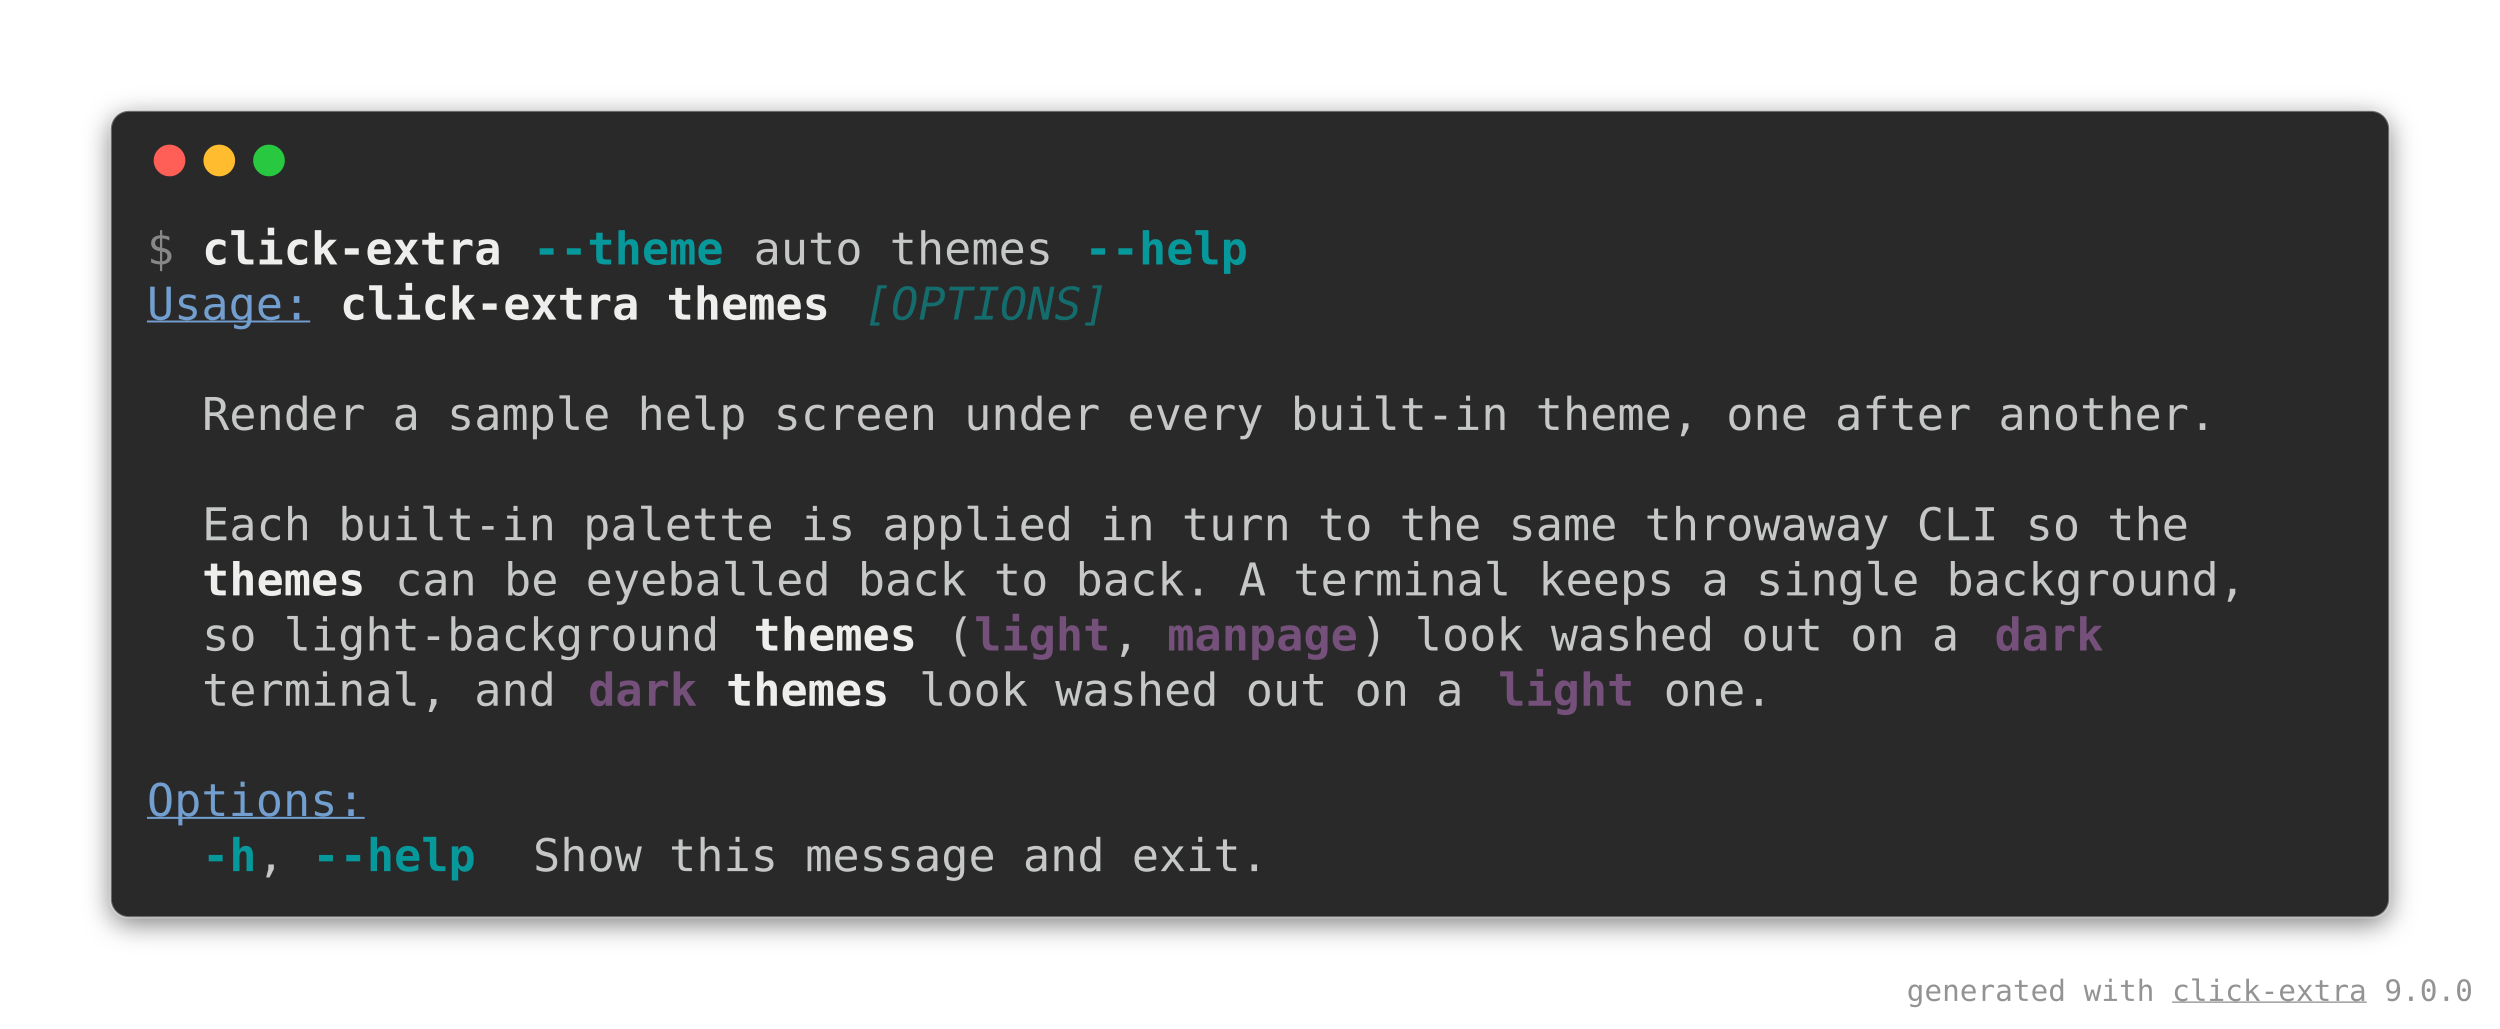
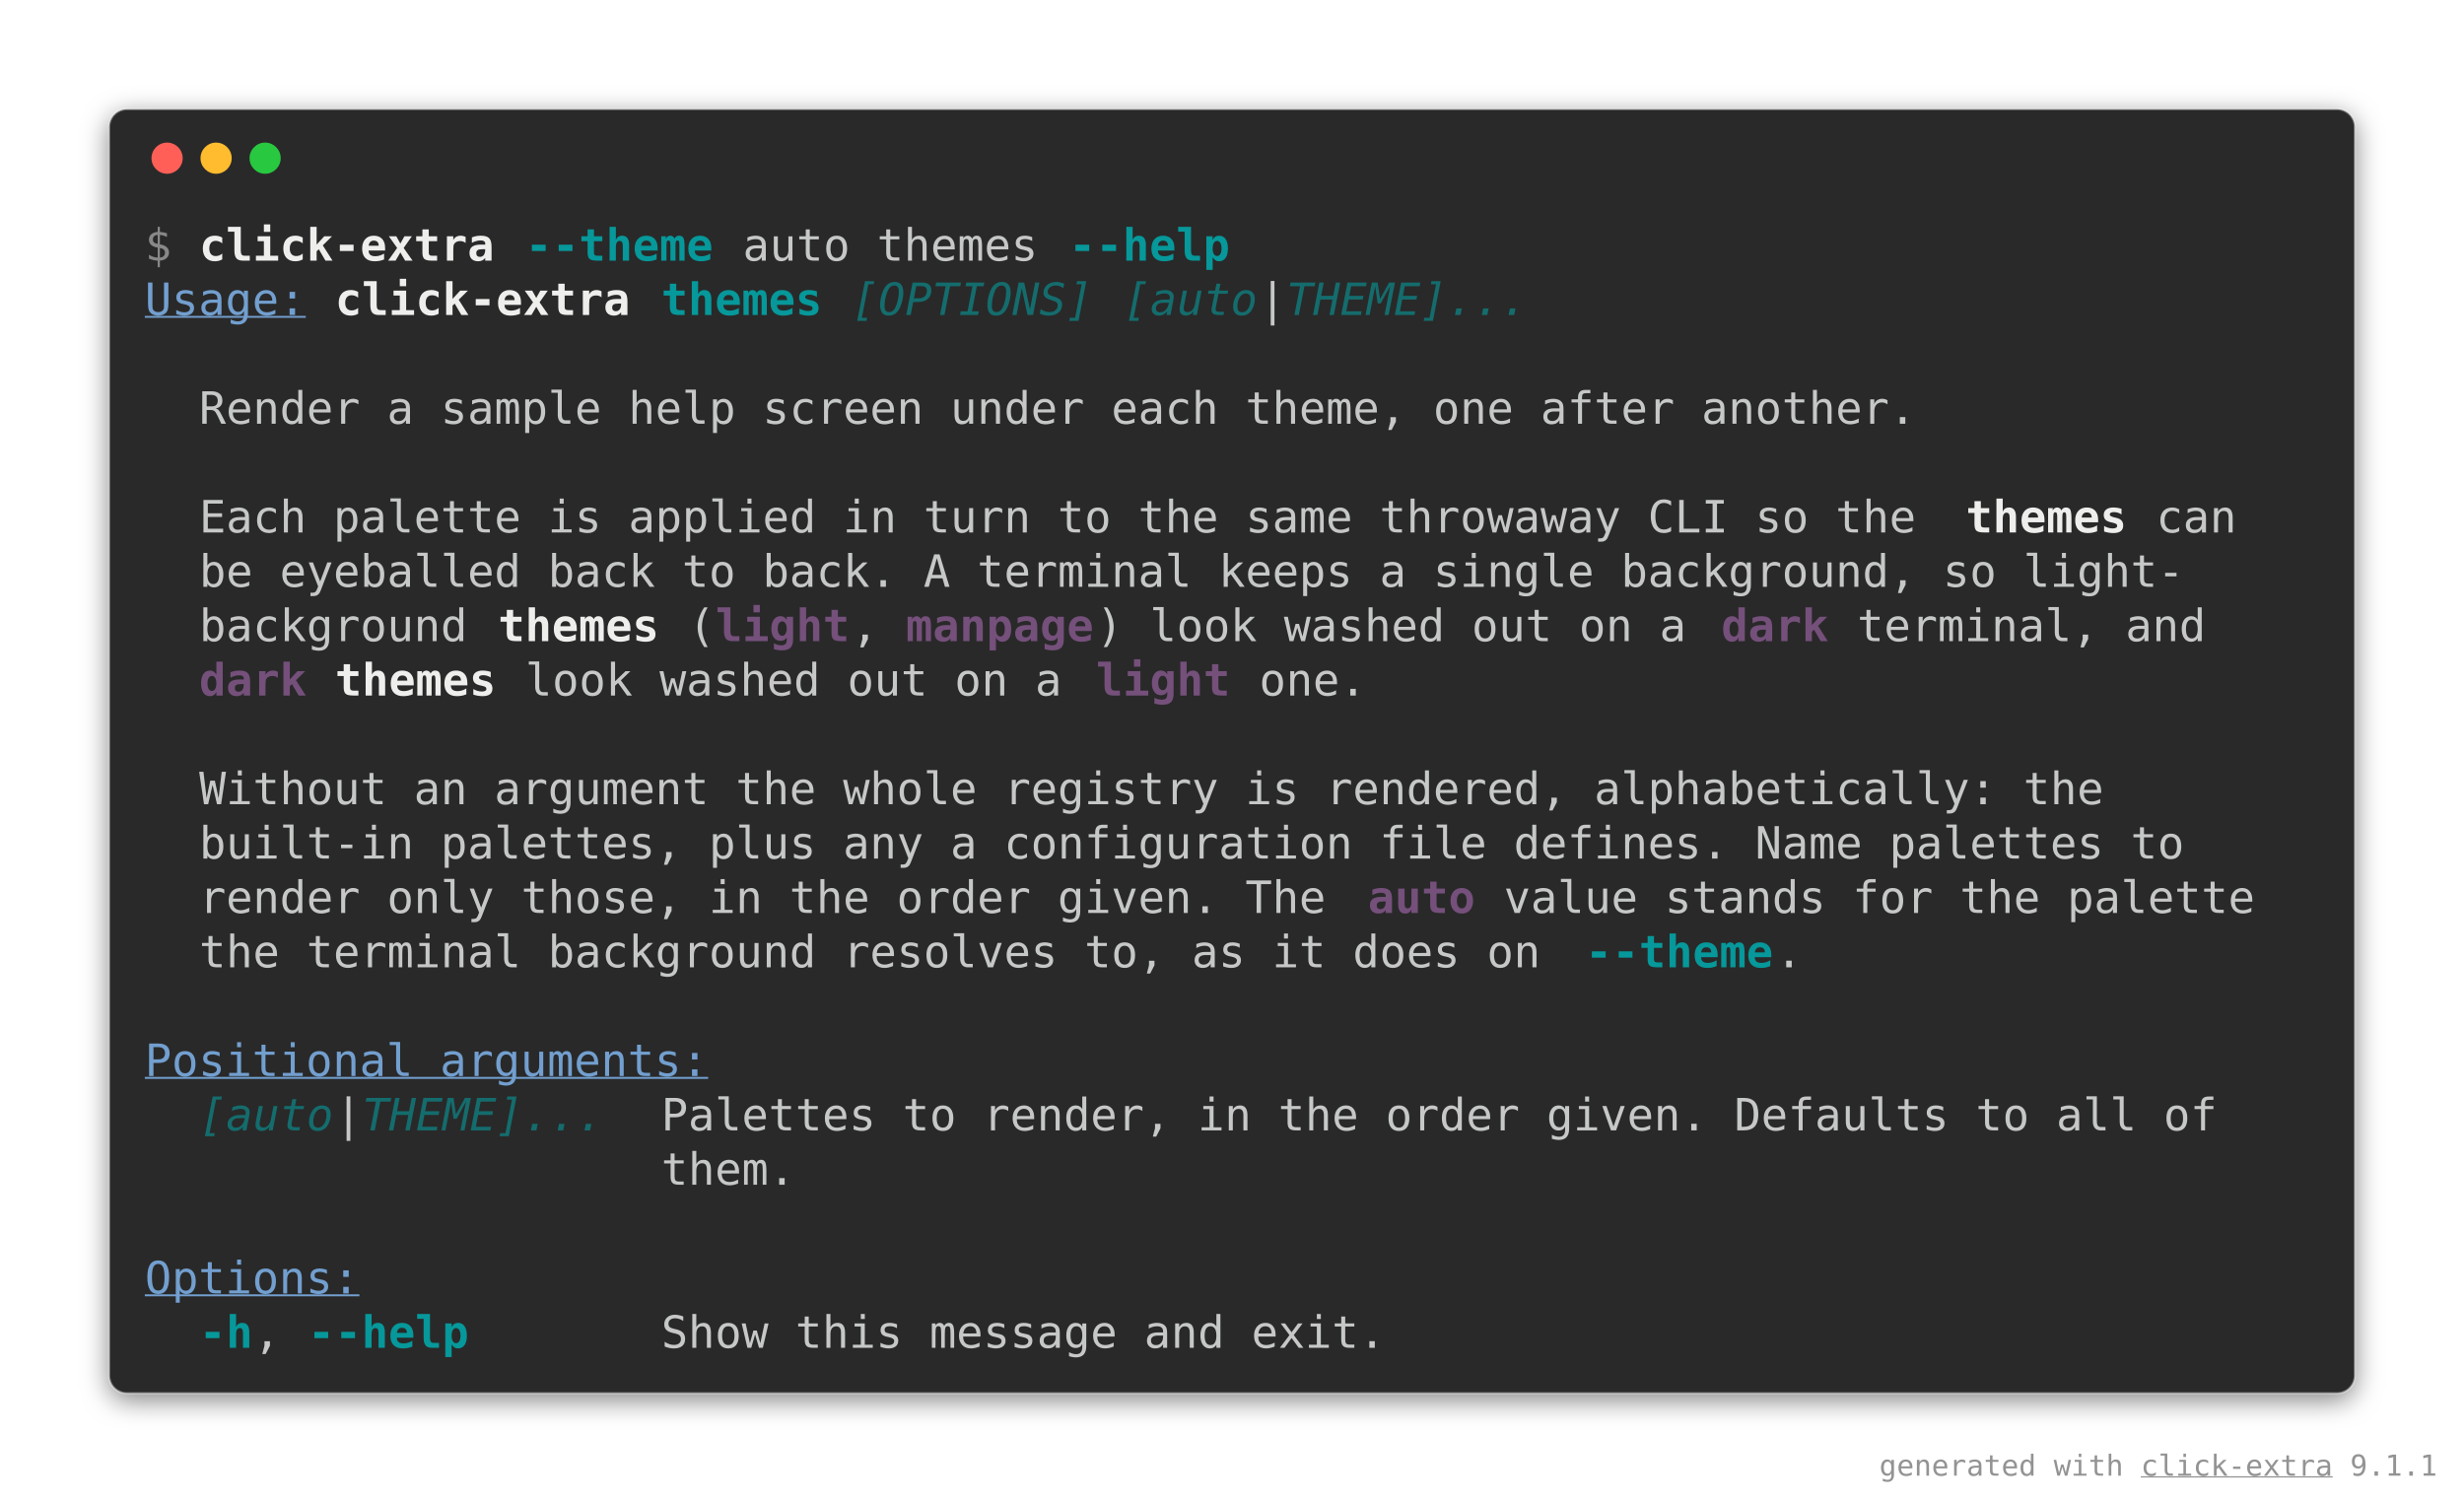
- <svg xmlns="http://www.w3.org/2000/svg" viewBox="0 0 1106 454.8">
+ <svg xmlns="http://www.w3.org/2000/svg" viewBox="0 0 1106 674.4">
  <style>
    .auto-theme-dark-screen-matrix {
        font-family: 'Fira Code', 'Cascadia Code', Menlo, Consolas, monospace;
        font-size: 20px;
        line-height: 24.4px;
        font-variant-east-asian: full-width;
    }
    .auto-theme-dark-screen-title {
        font-size: 18px;
        font-weight: bold;
        font-family: 'Fira Code', 'Cascadia Code', Menlo, Consolas, monospace;
    }
    .auto-theme-dark-screen-r1 { fill: #878887 }
    .auto-theme-dark-screen-r2 { fill: #eeeeec;font-weight: bold }
    .auto-theme-dark-screen-r3 { fill: #06989a;font-weight: bold }
    .auto-theme-dark-screen-r4 { fill: #c5c8c6 }
    .auto-theme-dark-screen-r5 { fill: #729fcf;text-decoration: underline }
    .auto-theme-dark-screen-r6 { fill: #146c6d;font-style: italic }
    .auto-theme-dark-screen-r7 { fill: #75507b;font-weight: bold }
</style>
  <defs>
    <clipPath id="auto-theme-dark-screen-clip">
-       <rect x="65" y="97" width="976" height="292.8" />
+       <rect x="65" y="97" width="976" height="512.4" />
    </clipPath>
    <filter id="auto-theme-dark-screen-shadow" x="-50%" y="-50%" width="200%" height="200%">
      <feGaussianBlur in="SourceAlpha" stdDeviation="6" />
      <feOffset dx="0" dy="3" result="cast" />
      <feFlood flood-color="rgba(0,0,0,0.5)" />
      <feComposite in2="cast" operator="in" result="shadow" />
      <feComposite in="shadow" in2="SourceAlpha" operator="out" />
    </filter>
  </defs>
-   <rect filter="url(#auto-theme-dark-screen-shadow)" x="49" y="49" width="1008" height="356.8" rx="8" />
-   <rect fill="#292929" stroke="rgba(255,255,255,0.35)" stroke-width="1" x="49" y="49" width="1008" height="356.8" rx="8" />
+   <rect filter="url(#auto-theme-dark-screen-shadow)" x="49" y="49" width="1008" height="576.4" rx="8" />
+   <rect fill="#292929" stroke="rgba(255,255,255,0.35)" stroke-width="1" x="49" y="49" width="1008" height="576.4" rx="8" />
  <g transform="translate(49, 49)">
    <g transform="translate(26,22)">
      <circle cx="0" cy="0" r="7" fill="#ff5f57" />
      <circle cx="22" cy="0" r="7" fill="#febc2e" />
      <circle cx="44" cy="0" r="7" fill="#28c840" />
    </g>
  </g>
  <g clip-path="url(#auto-theme-dark-screen-clip)">
    <g transform="translate(65, 97)">
      <g class="auto-theme-dark-screen-matrix" font-family="monospace" font-size="20" fill="#c5c8c6">
        <text class="auto-theme-dark-screen-r1" x="0" textLength="12.2" y="20">$</text>
        <text class="auto-theme-dark-screen-r2" x="24.4" textLength="134.2" y="20">click-extra</text>
        <text class="auto-theme-dark-screen-r3" x="170.8" textLength="85.4" y="20">--theme</text>
        <text class="auto-theme-dark-screen-r4" x="268.4" textLength="134.2" y="20">auto themes</text>
        <text class="auto-theme-dark-screen-r3" x="414.8" textLength="73.2" y="20">--help</text>
        <text class="auto-theme-dark-screen-r5" x="0" textLength="73.2" y="44.4">Usage:</text>
-         <text class="auto-theme-dark-screen-r2" x="85.4" textLength="219.6" y="44.4">click-extra themes</text>
+         <text class="auto-theme-dark-screen-r2" x="85.4" textLength="134.2" y="44.4">click-extra</text>
+         <text class="auto-theme-dark-screen-r3" x="231.8" textLength="73.2" y="44.4">themes</text>
        <text class="auto-theme-dark-screen-r6" x="317.2" textLength="109.8" y="44.4">[OPTIONS]</text>
-         <text class="auto-theme-dark-screen-r4" x="24.4" textLength="902.8" y="93.2">Render a sample help screen under every built-in theme, one after another.</text>
-         <text class="auto-theme-dark-screen-r4" x="24.4" textLength="890.6" y="142">Each built-in palette is applied in turn to the same throwaway CLI so the</text>
-         <text class="auto-theme-dark-screen-r2" x="24.4" textLength="73.2" y="166.4">themes</text>
-         <text class="auto-theme-dark-screen-r4" x="109.8" textLength="829.6" y="166.4">can be eyeballed back to back. A terminal keeps a single background,</text>
-         <text class="auto-theme-dark-screen-r4" x="24.4" textLength="231.8" y="190.8">so light-background</text>
-         <text class="auto-theme-dark-screen-r2" x="268.4" textLength="73.2" y="190.8">themes</text>
-         <text class="auto-theme-dark-screen-r4" x="353.8" textLength="12.2" y="190.8">(</text>
-         <text class="auto-theme-dark-screen-r7" x="366" textLength="61" y="190.8">light</text>
-         <text class="auto-theme-dark-screen-r4" x="427" textLength="12.2" y="190.8">,</text>
-         <text class="auto-theme-dark-screen-r7" x="451.4" textLength="85.4" y="190.8">manpage</text>
-         <text class="auto-theme-dark-screen-r4" x="536.8" textLength="268.4" y="190.8">) look washed out on a</text>
-         <text class="auto-theme-dark-screen-r7" x="817.4" textLength="48.8" y="190.8">dark</text>
-         <text class="auto-theme-dark-screen-r4" x="24.4" textLength="158.6" y="215.2">terminal, and</text>
-         <text class="auto-theme-dark-screen-r7" x="195.2" textLength="48.8" y="215.2">dark</text>
-         <text class="auto-theme-dark-screen-r2" x="256.2" textLength="73.2" y="215.2">themes</text>
-         <text class="auto-theme-dark-screen-r4" x="341.6" textLength="244" y="215.2">look washed out on a</text>
-         <text class="auto-theme-dark-screen-r7" x="597.8" textLength="61" y="215.2">light</text>
-         <text class="auto-theme-dark-screen-r4" x="671" textLength="48.8" y="215.2">one.</text>
-         <text class="auto-theme-dark-screen-r5" x="0" textLength="97.6" y="264">Options:</text>
-         <text class="auto-theme-dark-screen-r3" x="24.4" textLength="24.4" y="288.4">-h</text>
-         <text class="auto-theme-dark-screen-r4" x="48.8" textLength="12.2" y="288.4">,</text>
-         <text class="auto-theme-dark-screen-r3" x="73.2" textLength="73.2" y="288.4">--help</text>
-         <text class="auto-theme-dark-screen-r4" x="170.8" textLength="329.4" y="288.4">Show this message and exit.</text>
+         <text class="auto-theme-dark-screen-r6" x="439.2" textLength="61" y="44.4">[auto</text>
+         <text class="auto-theme-dark-screen-r4" x="500.2" textLength="12.2" y="44.4">|</text>
+         <text class="auto-theme-dark-screen-r6" x="512.4" textLength="109.8" y="44.4">THEME]...</text>
+         <text class="auto-theme-dark-screen-r4" x="24.4" textLength="780.8" y="93.2">Render a sample help screen under each theme, one after another.</text>
+         <text class="auto-theme-dark-screen-r4" x="24.4" textLength="780.8" y="142">Each palette is applied in turn to the same throwaway CLI so the</text>
+         <text class="auto-theme-dark-screen-r2" x="817.4" textLength="73.2" y="142">themes</text>
+         <text class="auto-theme-dark-screen-r4" x="902.8" textLength="36.6" y="142">can</text>
+         <text class="auto-theme-dark-screen-r4" x="24.4" textLength="902.8" y="166.4">be eyeballed back to back. A terminal keeps a single background, so light-</text>
+         <text class="auto-theme-dark-screen-r4" x="24.4" textLength="122" y="190.8">background</text>
+         <text class="auto-theme-dark-screen-r2" x="158.6" textLength="73.2" y="190.8">themes</text>
+         <text class="auto-theme-dark-screen-r4" x="244" textLength="12.2" y="190.8">(</text>
+         <text class="auto-theme-dark-screen-r7" x="256.2" textLength="61" y="190.8">light</text>
+         <text class="auto-theme-dark-screen-r4" x="317.2" textLength="12.2" y="190.8">,</text>
+         <text class="auto-theme-dark-screen-r7" x="341.6" textLength="85.4" y="190.8">manpage</text>
+         <text class="auto-theme-dark-screen-r4" x="427" textLength="268.4" y="190.8">) look washed out on a</text>
+         <text class="auto-theme-dark-screen-r7" x="707.6" textLength="48.8" y="190.8">dark</text>
+         <text class="auto-theme-dark-screen-r4" x="768.6" textLength="158.6" y="190.8">terminal, and</text>
+         <text class="auto-theme-dark-screen-r7" x="24.4" textLength="48.8" y="215.2">dark</text>
+         <text class="auto-theme-dark-screen-r2" x="85.4" textLength="73.2" y="215.2">themes</text>
+         <text class="auto-theme-dark-screen-r4" x="170.8" textLength="244" y="215.2">look washed out on a</text>
+         <text class="auto-theme-dark-screen-r7" x="427" textLength="61" y="215.2">light</text>
+         <text class="auto-theme-dark-screen-r4" x="500.2" textLength="48.8" y="215.2">one.</text>
+         <text class="auto-theme-dark-screen-r4" x="24.4" textLength="866.2" y="264">Without an argument the whole registry is rendered, alphabetically: the</text>
+         <text class="auto-theme-dark-screen-r4" x="24.4" textLength="902.8" y="288.4">built-in palettes, plus any a configuration file defines. Name palettes to</text>
+         <text class="auto-theme-dark-screen-r4" x="24.4" textLength="512.4" y="312.8">render only those, in the order given. The</text>
+         <text class="auto-theme-dark-screen-r7" x="549" textLength="48.8" y="312.8">auto</text>
+         <text class="auto-theme-dark-screen-r4" x="610" textLength="341.6" y="312.8">value stands for the palette</text>
+         <text class="auto-theme-dark-screen-r4" x="24.4" textLength="610" y="337.2">the terminal background resolves to, as it does on</text>
+         <text class="auto-theme-dark-screen-r3" x="646.6" textLength="85.4" y="337.2">--theme</text>
+         <text class="auto-theme-dark-screen-r4" x="732" textLength="12.2" y="337.2">.</text>
+         <text class="auto-theme-dark-screen-r5" x="0" textLength="256.2" y="386">Positional arguments:</text>
+         <text class="auto-theme-dark-screen-r6" x="24.4" textLength="61" y="410.4">[auto</text>
+         <text class="auto-theme-dark-screen-r4" x="85.4" textLength="12.2" y="410.4">|</text>
+         <text class="auto-theme-dark-screen-r6" x="97.6" textLength="109.8" y="410.4">THEME]...</text>
+         <text class="auto-theme-dark-screen-r4" x="231.8" textLength="707.6" y="410.4">Palettes to render, in the order given. Defaults to all of</text>
+         <text class="auto-theme-dark-screen-r4" x="231.8" textLength="61" y="434.8">them.</text>
+         <text class="auto-theme-dark-screen-r5" x="0" textLength="97.6" y="483.6">Options:</text>
+         <text class="auto-theme-dark-screen-r3" x="24.4" textLength="24.4" y="508">-h</text>
+         <text class="auto-theme-dark-screen-r4" x="48.8" textLength="12.2" y="508">,</text>
+         <text class="auto-theme-dark-screen-r3" x="73.2" textLength="73.2" y="508">--help</text>
+         <text class="auto-theme-dark-screen-r4" x="231.8" textLength="329.4" y="508">Show this message and exit.</text>
      </g>
    </g>
  </g>
-   <text class="watermark" x="1094" y="442.8" text-anchor="end" fill="rgba(128,128,128,0.85)" font-family="'Fira Code', 'Cascadia Code', Menlo, Consolas, monospace" font-size="13">generated with <a href="https://kdeldycke.github.io/click-extra/screenshots.html" class="watermark-link">
+   <text class="watermark" x="1094" y="662.4" text-anchor="end" fill="rgba(128,128,128,0.85)" font-family="'Fira Code', 'Cascadia Code', Menlo, Consolas, monospace" font-size="13">generated with <a href="https://kdeldycke.github.io/click-extra/screenshots.html" class="watermark-link">
      <tspan text-decoration="underline">click-extra</tspan>
-     </a> 9.0.0</text>
+     </a> 9.1.1</text>
</svg>
